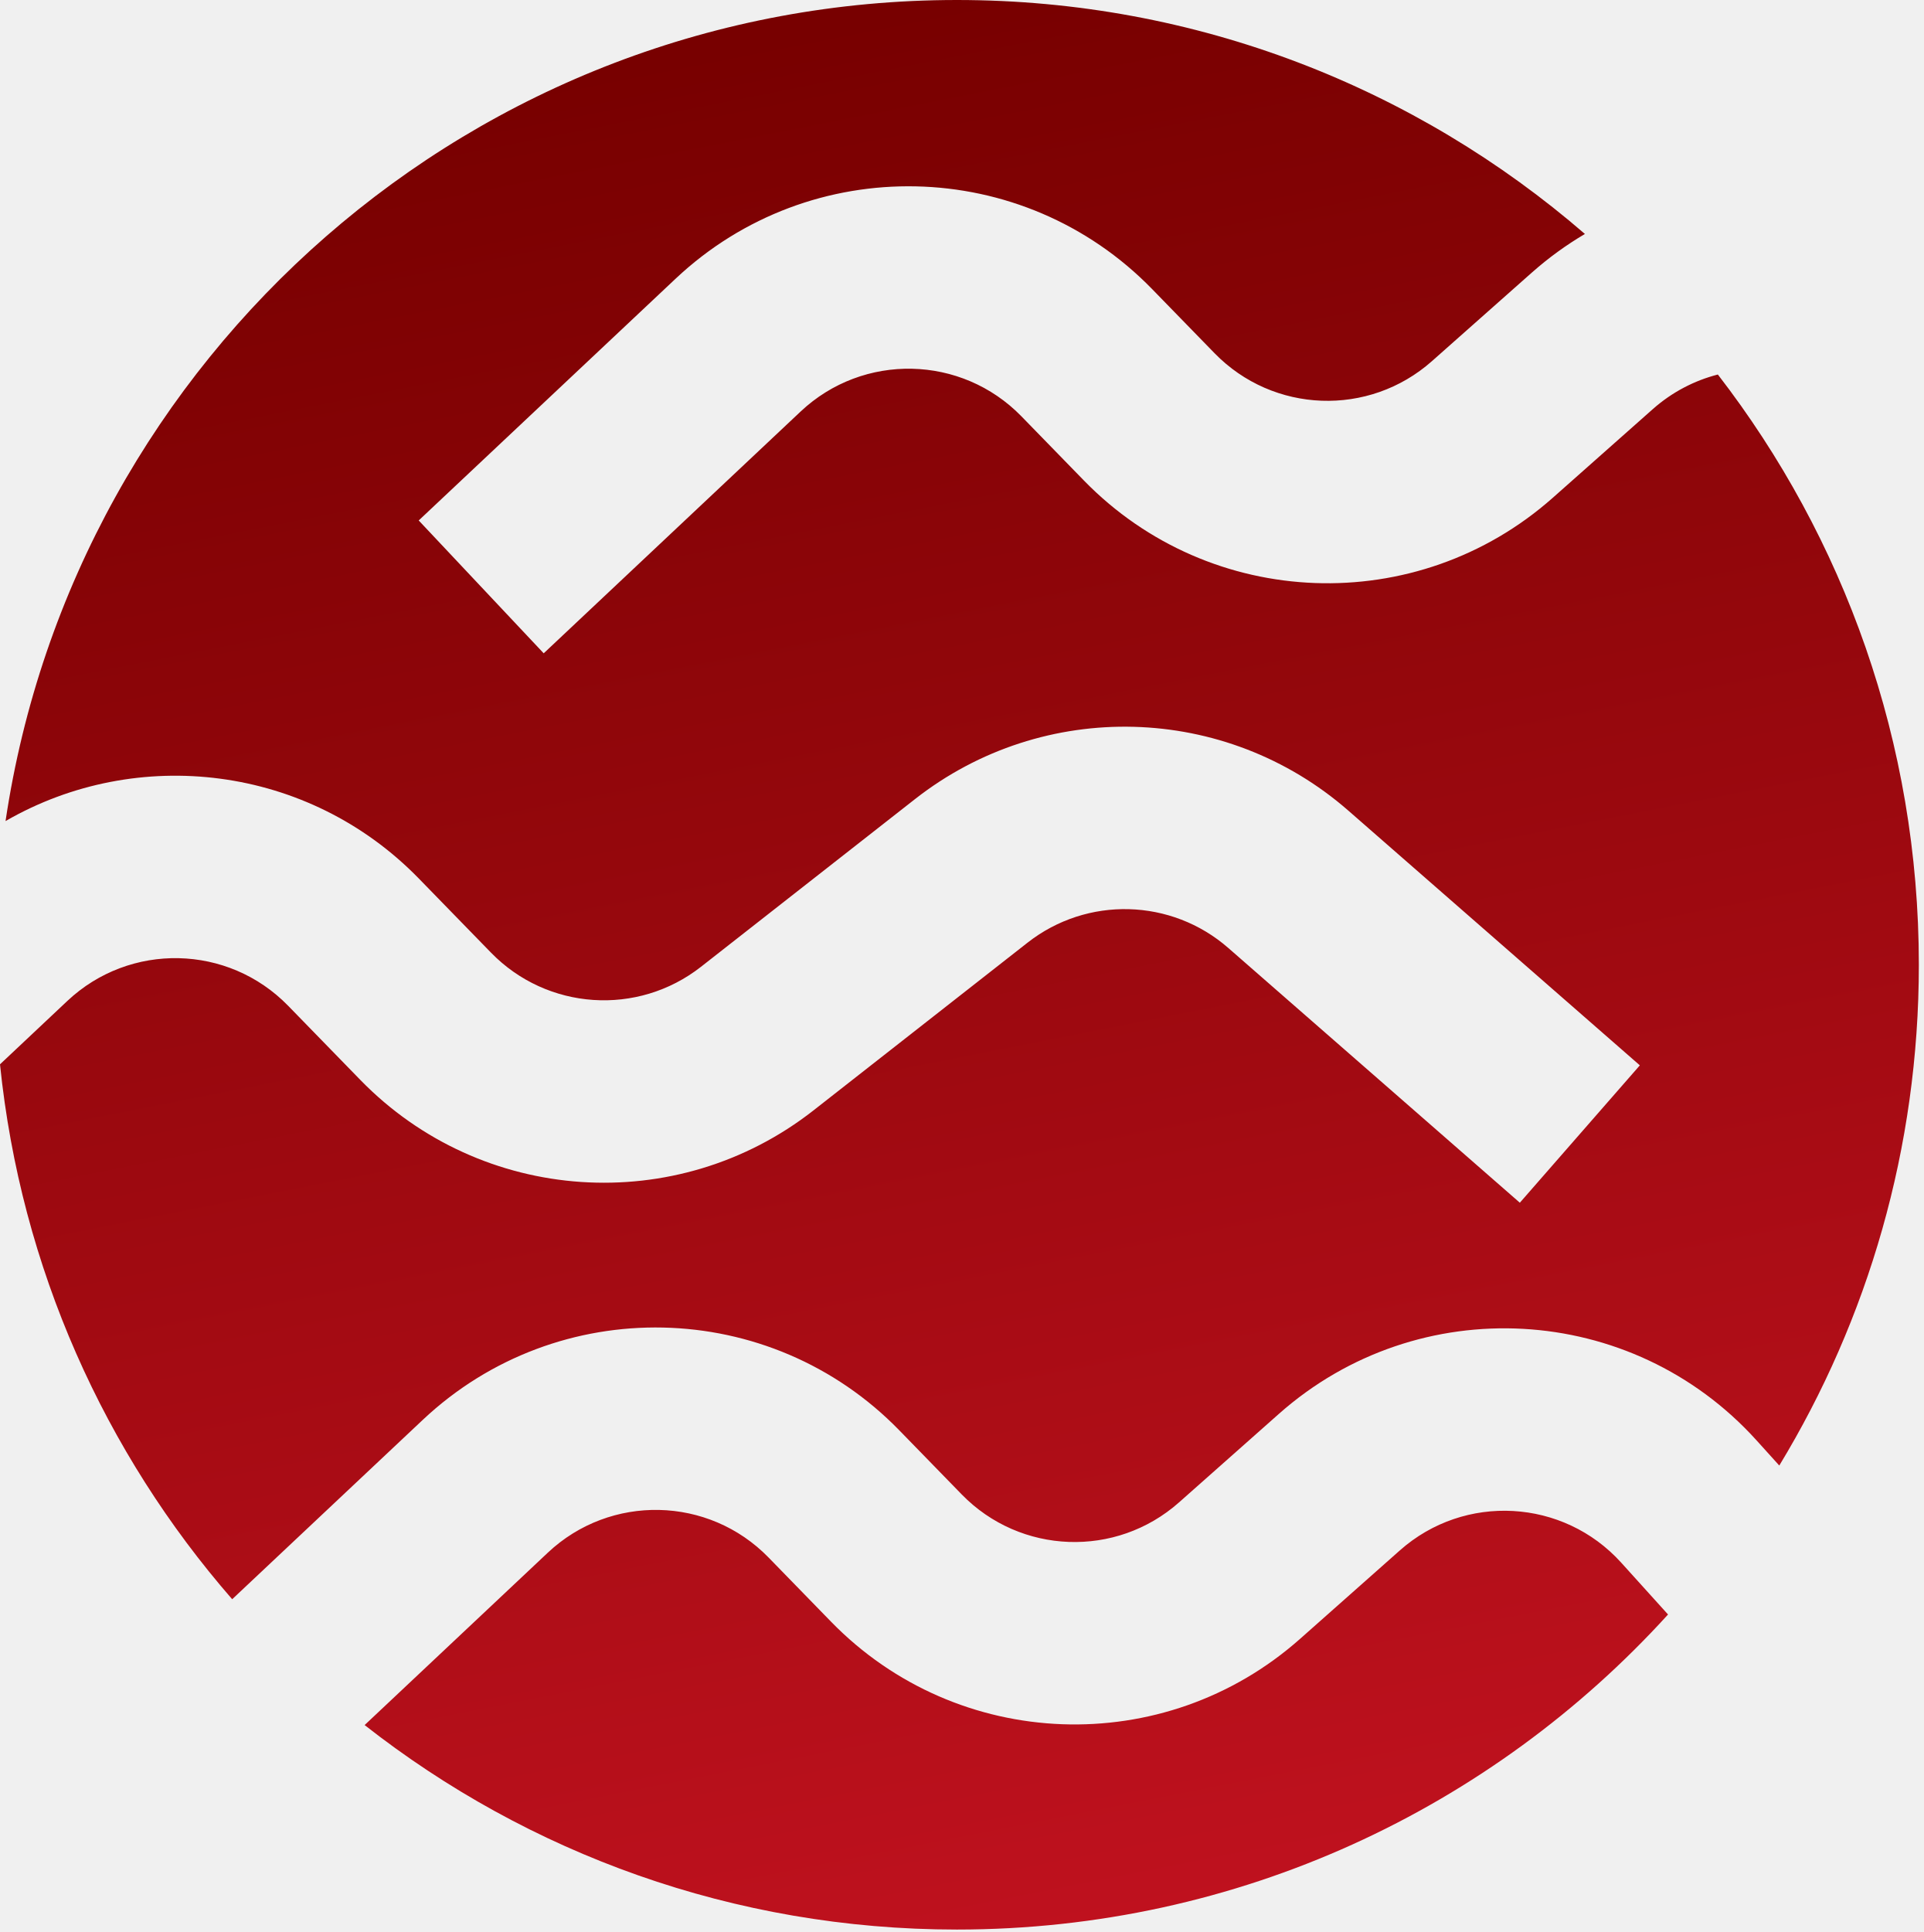
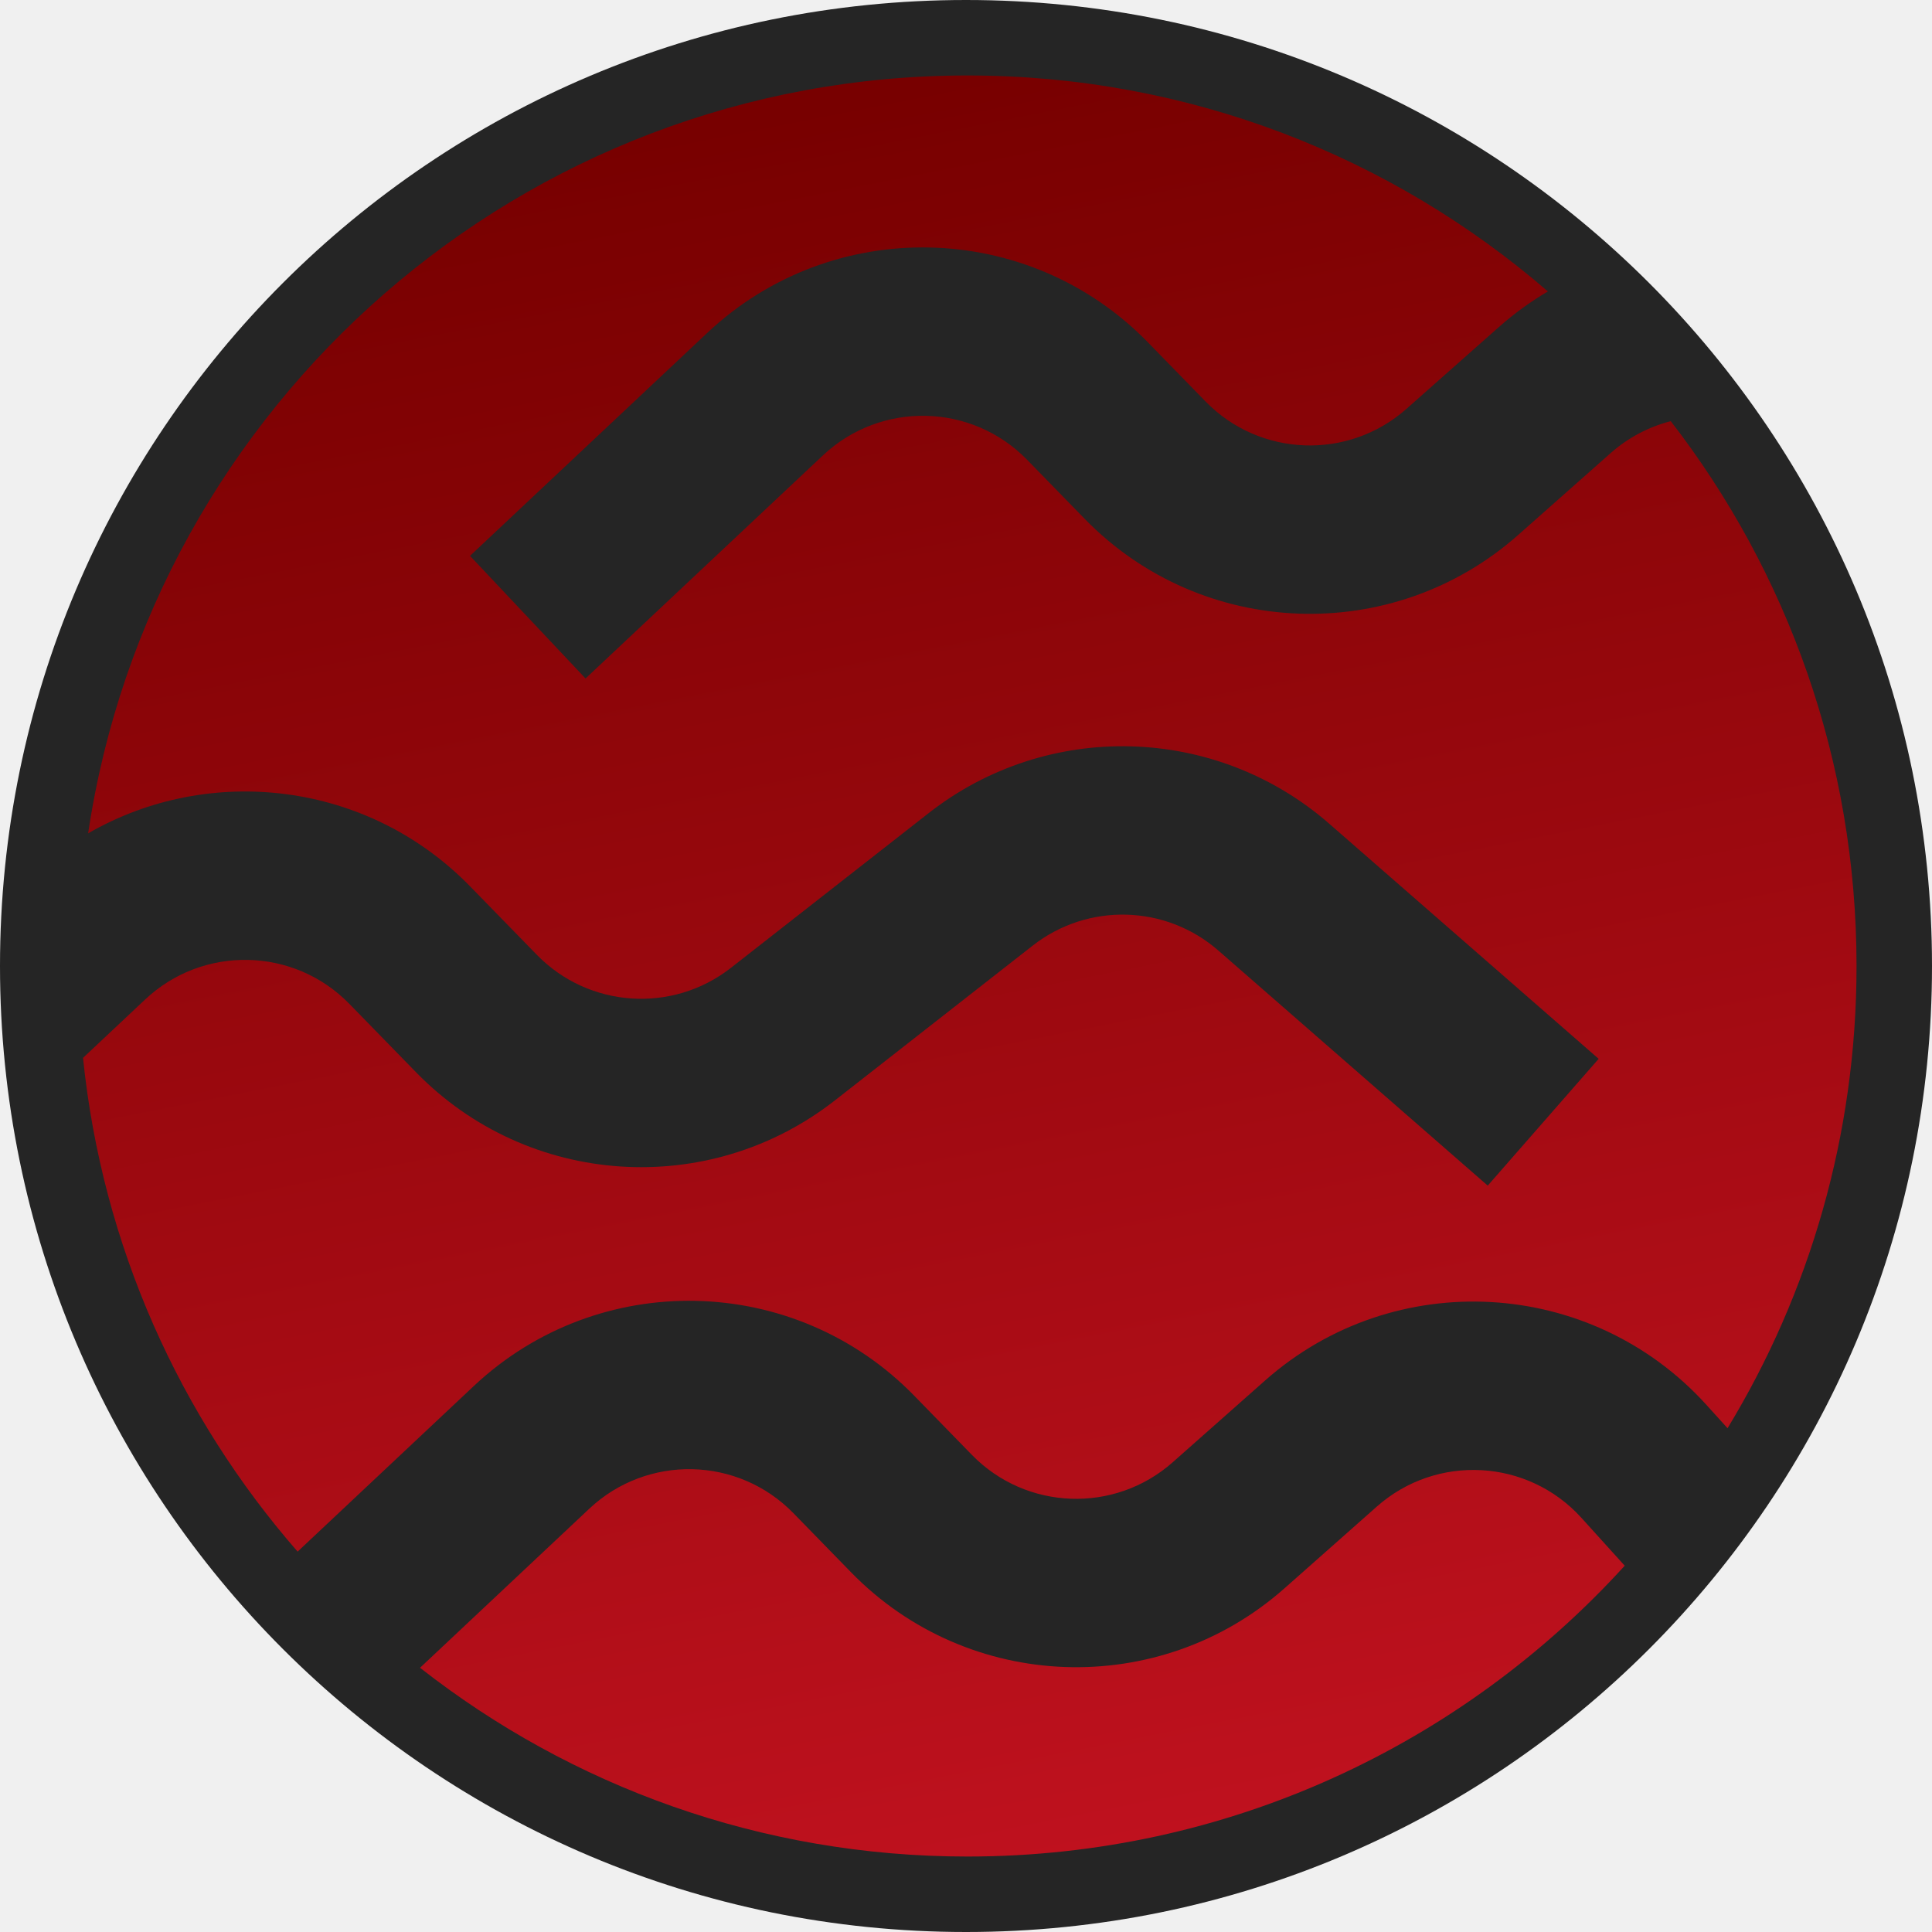
- <svg xmlns="http://www.w3.org/2000/svg" width="232" height="233" viewBox="0 0 232 233" fill="none">
-   <path fill-rule="evenodd" clip-rule="evenodd" d="M115.418 232.706C149.402 232.706 179.974 218.055 201.194 194.708L195.548 188.459C188.56 180.726 176.648 180.065 168.848 186.978L156.803 197.653C140.417 212.176 115.511 211.26 100.235 195.573L92.704 187.839C85.472 180.412 73.621 180.154 66.071 187.258L43.98 208.044C63.675 223.496 88.474 232.706 115.418 232.706ZM211.871 173.709L214.613 176.744C225.294 159.139 231.446 138.467 231.446 116.353C231.446 89.539 222.401 64.843 207.203 45.167C204.378 45.893 201.678 47.283 199.346 49.349L187.302 60.024C170.916 74.547 146.01 73.632 130.734 57.945L123.203 50.211C115.97 42.784 104.12 42.525 96.57 49.629L65.58 78.789L50.504 62.767L81.494 33.607C97.785 18.277 123.358 18.836 138.964 34.862L146.495 42.596C153.575 49.866 165.116 50.29 172.71 43.56L184.754 32.885C186.776 31.094 188.925 29.538 191.169 28.216C170.842 10.633 144.368 0 115.418 0C57.211 0 9.015 42.981 0.669 99.02C16.552 89.851 37.175 92.248 50.516 105.948L59.226 114.892C65.996 121.845 76.917 122.578 84.555 116.593L110.375 96.365C125.872 84.224 147.811 84.812 162.636 97.764L197.793 128.481L183.319 145.048L148.161 114.332C141.291 108.329 131.124 108.057 123.943 113.684L98.123 133.912C81.639 146.826 58.073 145.243 43.464 130.241L34.755 121.297C27.522 113.87 15.672 113.611 8.122 120.715L0 128.357C2.512 152.933 12.651 175.243 28.005 192.868L50.995 171.235C67.287 155.906 92.859 156.464 108.465 172.491L115.997 180.225C123.076 187.494 134.618 187.919 142.211 181.189L154.256 170.514C171.087 155.596 196.793 157.022 211.871 173.709Z" fill="url(#paint0_linear_22_64)" />
+ <svg xmlns="http://www.w3.org/2000/svg" width="256" height="256" viewBox="0 0 256 256" fill="none">
+   <g clip-path="url(#clip0_741_46)">
+     <path d="M256 128C256 198.692 198.692 256 128 256C57.307 256 0 198.692 0 128C0 57.307 57.307 0 128 0C198.692 0 256 57.307 256 128Z" fill="#252525" />
+     <path fill-rule="evenodd" clip-rule="evenodd" d="M128.19 246C162.696 246 193.738 231.142 215.283 207.464L209.551 201.127C202.455 193.284 190.361 192.614 182.441 199.625L170.211 210.451C153.573 225.179 128.285 224.25 112.774 208.341L105.127 200.498C97.784 192.966 85.752 192.704 78.086 199.909L55.656 220.989C75.652 236.66 100.832 246 128.19 246ZM226.124 186.168L228.909 189.246C239.754 171.392 246 150.427 246 128C246 100.806 236.816 75.761 221.385 55.806C218.516 56.542 215.775 57.952 213.407 60.048L201.178 70.874C184.541 85.602 159.252 84.674 143.741 68.765L136.095 60.922C128.751 53.39 116.719 53.127 109.053 60.331L77.587 89.904L62.28 73.655L93.745 44.083C110.287 28.536 136.252 29.103 152.098 45.356L159.745 53.2C166.933 60.572 178.651 61.002 186.362 54.177L198.591 43.351C200.644 41.534 202.826 39.956 205.105 38.615C184.465 20.783 157.585 10 128.19 10C69.09 10 20.154 53.589 11.679 110.421C27.806 101.123 48.746 103.554 62.292 117.448L71.135 126.518C78.009 133.57 89.098 134.313 96.854 128.243L123.07 107.729C138.805 95.417 161.081 96.012 176.133 109.148L211.83 140.3L197.134 157.101L161.436 125.95C154.461 119.862 144.137 119.587 136.846 125.293L110.63 145.808C93.893 158.904 69.965 157.299 55.132 142.085L46.288 133.014C38.945 125.482 26.912 125.219 19.247 132.424L11 140.174C13.55 165.098 23.846 187.724 39.435 205.598L62.778 183.659C79.32 168.113 105.285 168.679 121.131 184.933L128.778 192.776C135.966 200.148 147.685 200.579 155.395 193.754L167.625 182.928C184.714 167.799 210.815 169.245 226.124 186.168Z" fill="url(#paint0_linear_741_46)" />
+   </g>
  <defs>
-     <linearGradient id="paint0_linear_22_64" x1="115.723" y1="1.36333e-06" x2="161.699" y2="232.612" gradientUnits="userSpaceOnUse">
+     <linearGradient id="paint0_linear_741_46" x1="128.5" y1="10" x2="175.076" y2="245.926" gradientUnits="userSpaceOnUse">
      <stop stop-color="#780000" />
      <stop offset="1" stop-color="#C1121F" />
    </linearGradient>
+     <clipPath id="clip0_741_46">
+       <rect width="256" height="256" fill="white" />
+     </clipPath>
  </defs>
</svg>
